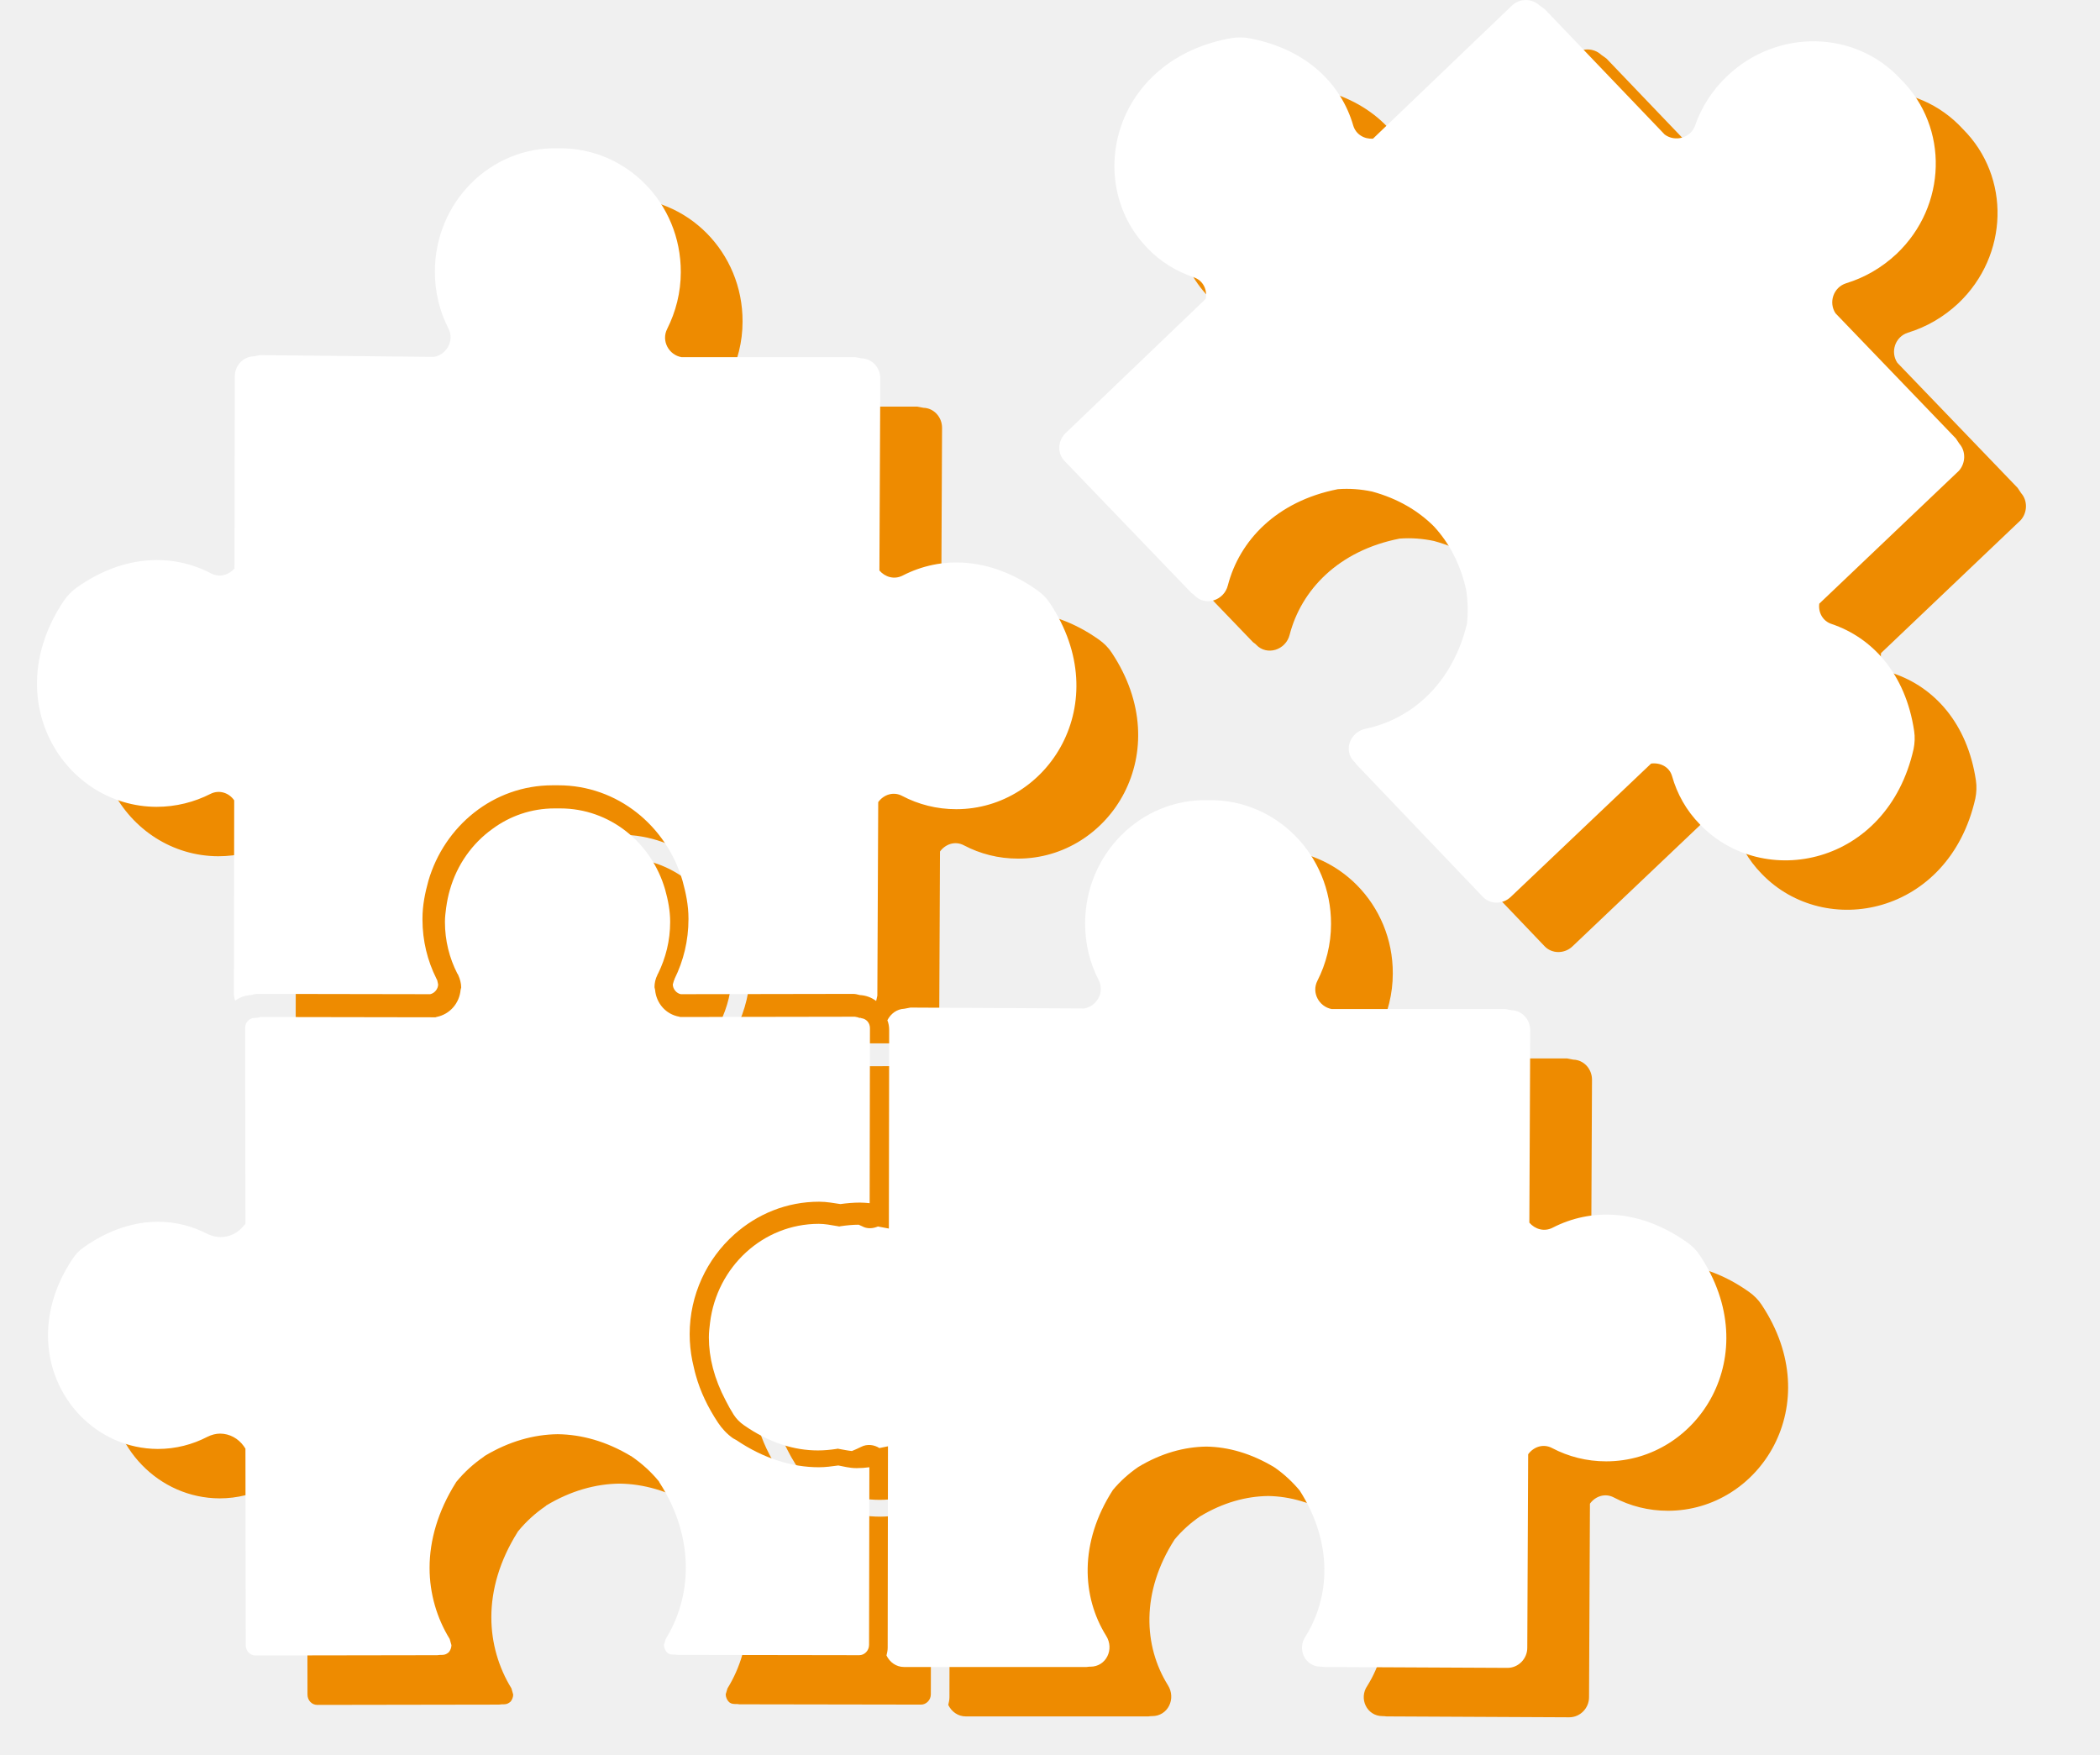
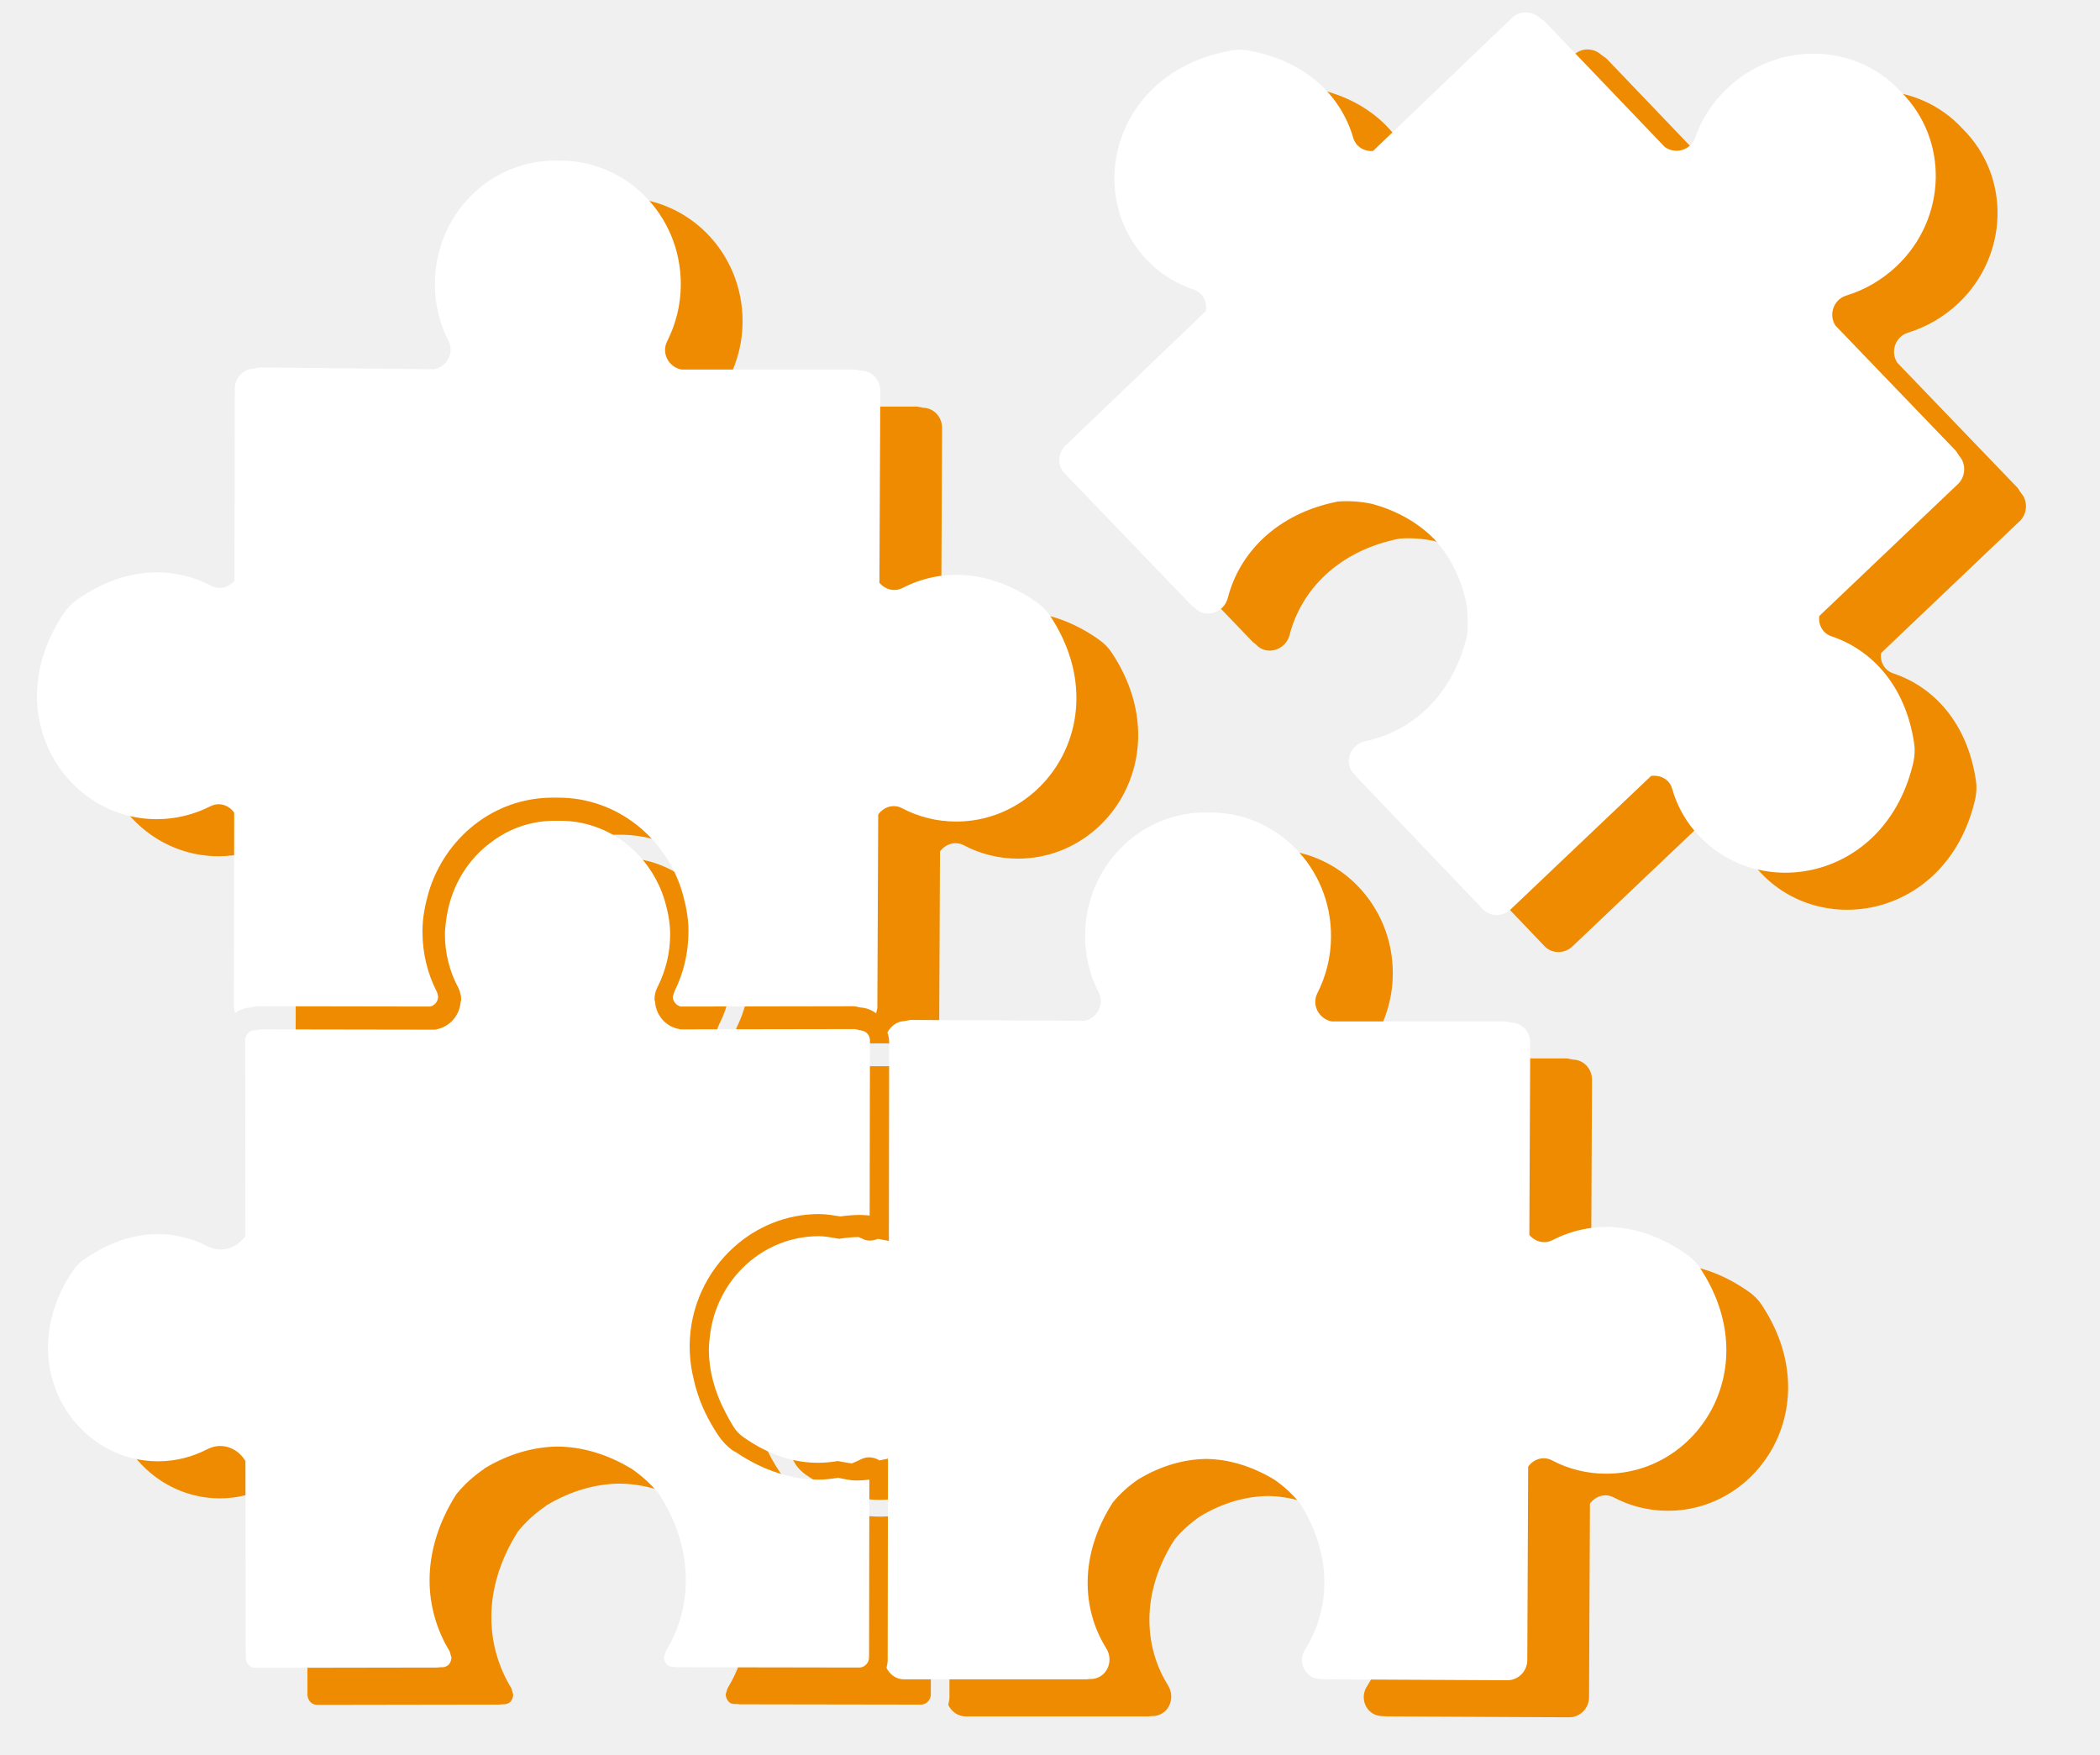
<svg xmlns="http://www.w3.org/2000/svg" width="170" height="142" viewBox="0 0 170 142" fill="none">
  <path d="M163.617 39.917L163.33 39.487L153.592 29.362C153.017 28.502 153.4 27.26 154.453 26.926C155.936 26.472 157.324 25.684 158.544 24.538C162.612 20.669 162.779 14.317 158.903 10.448C155.219 6.412 148.854 6.293 144.787 10.185C143.59 11.332 142.729 12.693 142.227 14.149C141.868 15.176 140.6 15.511 139.762 14.89L130.048 4.74L129.617 4.43C128.995 3.857 128.014 3.857 127.392 4.454L116.147 15.224C115.453 15.272 114.759 14.89 114.544 14.149C113.587 10.854 110.835 7.988 106.17 7.105C105.691 7.009 105.189 7.009 104.71 7.081C95.163 8.752 92.699 18.663 97.843 24.036C98.92 25.183 100.236 25.971 101.648 26.448C102.413 26.711 102.748 27.475 102.605 28.192L91.263 39.057C90.617 39.678 90.57 40.705 91.192 41.326L101.432 51.977L101.624 52.12L101.695 52.192C102.557 53.1 104.088 52.622 104.399 51.38C105.332 47.774 108.323 44.574 113.3 43.595C114.233 43.523 115.166 43.595 116.075 43.786C118.181 44.359 119.832 45.362 121.076 46.604C122.272 47.894 123.205 49.589 123.684 51.715C123.827 52.622 123.851 53.553 123.755 54.485C122.559 59.404 119.209 62.222 115.549 62.986C114.281 63.249 113.73 64.754 114.616 65.637L114.687 65.709L114.831 65.9L125.024 76.575C125.622 77.219 126.651 77.219 127.297 76.599L138.662 65.804C139.403 65.709 140.145 66.067 140.36 66.831C140.767 68.264 141.509 69.601 142.609 70.724C147.754 76.073 157.779 74.067 159.908 64.634C160.004 64.156 160.028 63.655 159.956 63.177C159.262 58.497 156.535 55.607 153.281 54.509C152.539 54.27 152.18 53.553 152.276 52.861L163.569 42.114C164.119 41.517 164.167 40.538 163.617 39.917Z" fill="#EE8B00" />
  <path d="M111.912 138.904H112.008L112.247 138.928L127.034 139C127.919 139 128.637 138.26 128.637 137.376L128.709 121.71C129.139 121.113 129.929 120.826 130.647 121.208C131.963 121.901 133.446 122.283 135.025 122.283C142.466 122.283 147.969 113.686 142.61 105.614C142.347 105.208 141.988 104.85 141.581 104.563C137.705 101.817 133.757 101.793 130.695 103.369C130.001 103.727 129.259 103.489 128.804 102.963L128.876 87.393C128.876 86.509 128.206 85.793 127.369 85.769L126.866 85.673H112.798C111.793 85.482 111.147 84.36 111.649 83.381C112.343 82.019 112.75 80.443 112.75 78.796C112.774 73.207 108.299 68.67 102.82 68.766C97.341 68.622 92.843 73.136 92.843 78.748C92.843 80.396 93.226 81.972 93.944 83.333C94.446 84.312 93.776 85.458 92.771 85.626L78.703 85.554L78.2 85.65C77.602 85.673 77.1 86.055 76.836 86.581C76.932 86.82 76.98 87.082 76.98 87.369L76.956 103.441L76.071 103.274C75.664 103.441 75.209 103.489 74.779 103.25L74.515 103.13C74.037 103.13 73.558 103.178 73.056 103.25L72.936 103.274L72.817 103.25C72.266 103.154 71.764 103.059 71.285 103.059C66.763 103.059 63.031 106.545 62.48 111.059C62.433 111.441 62.385 111.847 62.385 112.253C62.385 113.877 62.815 115.596 63.749 117.364C63.94 117.746 64.155 118.128 64.395 118.51C64.61 118.844 64.897 119.131 65.208 119.346C67.29 120.802 69.323 121.4 71.214 121.4C71.716 121.4 72.219 121.352 72.697 121.28L72.817 121.256L72.936 121.28C73.343 121.352 73.678 121.423 73.965 121.447C74.204 121.352 74.468 121.232 74.707 121.113C75.209 120.85 75.784 120.946 76.19 121.208L76.884 121.065L76.86 137.376C76.86 137.591 76.812 137.782 76.764 137.997C77.028 138.546 77.554 138.928 78.176 138.928H92.963L93.178 138.904H93.274C94.542 138.904 95.236 137.495 94.542 136.397C92.58 133.245 92.341 128.874 95.092 124.6C95.69 123.883 96.384 123.262 97.15 122.737C99.016 121.614 100.882 121.113 102.653 121.089C104.423 121.113 106.29 121.638 108.156 122.761C108.922 123.286 109.615 123.931 110.214 124.647C112.941 128.922 112.654 133.292 110.692 136.445C109.974 137.472 110.644 138.904 111.912 138.904Z" fill="#EE8B00" />
  <path d="M59.609 83.229L59.585 83.324L59.561 83.348L59.466 83.682C59.466 84.041 59.753 84.399 60.112 84.471L74.061 84.447C74.252 84.447 74.42 84.494 74.611 84.542C75.09 84.566 75.544 84.733 75.927 85.02L76.023 84.59L76.094 68.924C76.525 68.327 77.315 68.04 78.032 68.422C79.349 69.115 80.832 69.497 82.411 69.497C89.852 69.497 95.355 60.9 89.996 52.828C89.733 52.422 89.374 52.064 88.967 51.777C85.091 49.031 81.143 49.007 78.08 50.583C77.386 50.941 76.645 50.703 76.19 50.177L76.262 34.631C76.262 33.747 75.592 33.031 74.755 33.007L74.252 32.911H60.184C59.155 32.744 58.509 31.598 59.011 30.619C59.705 29.233 60.112 27.681 60.112 26.033C60.136 20.421 55.661 15.908 50.182 16.003C44.703 15.86 40.205 20.374 40.205 25.986C40.205 27.633 40.588 29.21 41.306 30.595C41.808 31.574 41.138 32.72 40.133 32.887L26.041 32.744L25.538 32.84C24.701 32.863 24.007 33.58 24.007 34.463L23.983 50.01C23.528 50.535 22.787 50.774 22.093 50.416C19.054 48.816 15.082 48.816 11.206 51.562C10.799 51.849 10.464 52.207 10.177 52.613C4.77 60.661 10.225 69.282 17.666 69.306C19.245 69.306 20.729 68.924 22.045 68.255C22.763 67.897 23.552 68.184 23.959 68.781L23.935 84.447C23.935 84.638 23.983 84.829 24.031 84.996C24.39 84.733 24.844 84.566 25.323 84.542C25.49 84.494 25.658 84.447 25.873 84.447L39.822 84.471C40.181 84.399 40.468 84.041 40.468 83.682L40.396 83.348L40.372 83.3L40.349 83.253L40.325 83.205C39.607 81.772 39.2 80.148 39.2 78.429V78.381V78.357C39.2 77.258 39.415 76.255 39.678 75.3C40.971 70.858 44.942 67.563 49.728 67.563H49.991H50.206C54.991 67.563 58.963 70.858 60.255 75.3C60.518 76.255 60.734 77.258 60.734 78.357V78.381C60.734 80.148 60.327 81.772 59.609 83.229Z" fill="#EE8B00" />
  <path d="M64.443 103.918C66.285 102.271 68.678 101.268 71.31 101.268V102.056V101.268C71.956 101.268 72.506 101.387 73.032 101.459C73.559 101.387 74.085 101.339 74.612 101.339C74.875 101.339 75.138 101.363 75.401 101.387L75.425 87.225C75.425 86.772 75.114 86.461 74.731 86.414L74.683 86.39H74.564L74.444 86.342L74.205 86.294L60.064 86.318L59.992 86.294C58.892 86.103 58.126 85.196 58.031 84.121L57.983 83.906C57.983 83.572 58.054 83.237 58.222 82.903L58.246 82.831L58.27 82.808C58.892 81.542 59.251 80.133 59.251 78.628V78.604C59.251 77.721 59.083 76.861 58.844 76.001C57.743 72.204 54.37 69.434 50.35 69.434H50.135H50.111H49.896C48.005 69.434 46.259 70.055 44.847 71.106C43.22 72.276 42 73.995 41.426 76.001C41.282 76.479 41.186 76.981 41.115 77.482C41.067 77.864 41.019 78.222 41.019 78.604V78.628C41.019 80.133 41.378 81.542 42.024 82.808L42.048 82.831L42.072 82.879L42.096 82.927C42.239 83.237 42.335 83.596 42.335 83.93L42.287 84.121C42.191 85.196 41.426 86.103 40.325 86.318L40.253 86.342L26.113 86.318L25.993 86.342L25.873 86.366L25.706 86.39H25.586C25.18 86.414 24.845 86.748 24.845 87.202L24.869 103.059L24.677 103.274C24.247 103.799 23.576 104.133 22.859 104.133C22.5 104.133 22.117 104.038 21.782 103.871C20.586 103.25 19.222 102.892 17.786 102.892C15.896 102.892 13.815 103.512 11.733 104.993C11.422 105.208 11.135 105.518 10.919 105.829C9.484 107.954 8.886 110.104 8.886 112.086C8.886 117.172 12.881 121.256 17.762 121.28H17.786C19.222 121.28 20.586 120.922 21.782 120.301C22.117 120.134 22.476 120.038 22.811 120.038C23.601 120.038 24.294 120.444 24.725 121.041L24.869 121.256L24.892 137.161C24.892 137.639 25.251 137.997 25.682 137.997L40.397 137.973L40.636 137.949H40.708H40.803C41.043 137.949 41.186 137.854 41.33 137.734C41.45 137.591 41.545 137.376 41.545 137.161L41.402 136.659C40.373 134.988 39.775 133.006 39.775 130.904C39.775 128.683 40.445 126.319 41.904 124.002L41.928 123.955L41.952 123.931C42.598 123.143 43.34 122.474 44.177 121.901L44.201 121.877L44.225 121.853C46.211 120.659 48.221 120.11 50.135 120.086H50.159C52.073 120.11 54.083 120.659 56.069 121.853H56.093L56.116 121.877C56.954 122.45 57.696 123.119 58.342 123.907L58.365 123.955L58.389 124.002C59.873 126.295 60.519 128.683 60.519 130.904C60.519 133.006 59.921 134.988 58.892 136.659L58.748 137.137C58.748 137.352 58.844 137.567 58.964 137.71C59.083 137.854 59.251 137.925 59.49 137.925H59.634H59.681L59.849 137.949L74.564 137.973C74.97 137.973 75.353 137.615 75.353 137.137L75.377 122.761C75.042 122.808 74.707 122.832 74.348 122.832C73.75 122.832 73.272 122.689 72.865 122.617C72.338 122.689 71.836 122.761 71.286 122.761C69.132 122.761 66.835 122.068 64.61 120.564L64.347 120.42C63.869 120.086 63.462 119.656 63.127 119.155C62.289 117.889 61.691 116.623 61.332 115.334C61.213 114.928 61.141 114.546 61.045 114.14C60.902 113.423 60.83 112.707 60.83 111.99C60.83 108.814 62.218 105.901 64.443 103.918Z" fill="#EE8B00" />
-   <path d="M158.617 35.917L158.33 35.487L148.592 25.362C148.017 24.502 148.4 23.26 149.453 22.926C150.936 22.472 152.324 21.684 153.544 20.538C157.612 16.669 157.779 10.317 153.903 6.448C150.219 2.412 143.854 2.293 139.787 6.185C138.59 7.332 137.729 8.693 137.227 10.149C136.868 11.176 135.6 11.511 134.762 10.89L125.048 0.74L124.617 0.43C123.995 -0.143 123.014 -0.143 122.392 0.454L111.147 11.224C110.453 11.272 109.759 10.89 109.544 10.149C108.587 6.854 105.835 3.988 101.17 3.105C100.691 3.009 100.189 3.009 99.71 3.081C90.163 4.752 87.699 14.663 92.843 20.036C93.92 21.183 95.236 21.971 96.647 22.448C97.413 22.711 97.748 23.475 97.605 24.192L86.263 35.057C85.617 35.678 85.57 36.705 86.192 37.326L96.432 47.977L96.624 48.12L96.695 48.192C97.557 49.1 99.088 48.622 99.399 47.38C100.332 43.774 103.323 40.574 108.3 39.595C109.233 39.523 110.166 39.595 111.075 39.786C113.181 40.359 114.832 41.362 116.076 42.604C117.272 43.894 118.205 45.589 118.684 47.715C118.827 48.622 118.851 49.553 118.755 50.485C117.559 55.404 114.209 58.222 110.549 58.986C109.281 59.249 108.73 60.754 109.616 61.637L109.687 61.709L109.831 61.9L120.024 72.575C120.622 73.219 121.651 73.219 122.297 72.599L133.662 61.804C134.403 61.709 135.145 62.067 135.36 62.831C135.767 64.264 136.509 65.601 137.609 66.724C142.754 72.073 152.779 70.067 154.908 60.634C155.004 60.157 155.028 59.655 154.956 59.177C154.262 54.497 151.535 51.607 148.281 50.509C147.539 50.27 147.18 49.553 147.276 48.861L158.569 38.114C159.119 37.517 159.167 36.538 158.617 35.917Z" fill="white" />
-   <path d="M106.912 134.904H107.008L107.247 134.928L122.034 135C122.919 135 123.637 134.26 123.637 133.376L123.709 117.71C124.139 117.113 124.929 116.826 125.647 117.208C126.963 117.901 128.446 118.283 130.025 118.283C137.466 118.283 142.969 109.686 137.61 101.614C137.347 101.208 136.988 100.85 136.581 100.563C132.705 97.817 128.757 97.793 125.695 99.369C125.001 99.728 124.259 99.489 123.804 98.963L123.876 83.393C123.876 82.509 123.206 81.793 122.369 81.769L121.866 81.673H107.798C106.793 81.482 106.147 80.36 106.649 79.381C107.343 78.019 107.75 76.443 107.75 74.796C107.774 69.207 103.299 64.67 97.82 64.766C92.341 64.622 87.843 69.136 87.843 74.748C87.843 76.396 88.226 77.972 88.944 79.333C89.446 80.312 88.776 81.458 87.771 81.626L73.703 81.554L73.2 81.65C72.602 81.673 72.1 82.055 71.836 82.581C71.932 82.82 71.98 83.082 71.98 83.369L71.956 99.441L71.071 99.274C70.664 99.441 70.209 99.489 69.779 99.25L69.515 99.13C69.037 99.13 68.558 99.178 68.056 99.25L67.936 99.274L67.817 99.25C67.266 99.154 66.764 99.059 66.285 99.059C61.763 99.059 58.031 102.545 57.48 107.059C57.433 107.441 57.385 107.847 57.385 108.253C57.385 109.877 57.815 111.596 58.749 113.364C58.94 113.746 59.155 114.128 59.395 114.51C59.61 114.844 59.897 115.131 60.208 115.346C62.29 116.802 64.323 117.4 66.214 117.4C66.716 117.4 67.219 117.352 67.697 117.28L67.817 117.256L67.936 117.28C68.343 117.352 68.678 117.423 68.965 117.447C69.204 117.352 69.468 117.232 69.707 117.113C70.209 116.85 70.784 116.946 71.19 117.208L71.884 117.065L71.86 133.376C71.86 133.591 71.812 133.782 71.764 133.997C72.028 134.546 72.554 134.928 73.176 134.928H87.963L88.178 134.904H88.274C89.542 134.904 90.236 133.495 89.542 132.397C87.58 129.245 87.341 124.874 90.092 120.6C90.69 119.883 91.384 119.262 92.15 118.737C94.016 117.614 95.882 117.113 97.653 117.089C99.423 117.113 101.29 117.638 103.156 118.761C103.922 119.286 104.615 119.931 105.214 120.647C107.941 124.922 107.654 129.292 105.692 132.445C104.974 133.472 105.644 134.904 106.912 134.904Z" fill="white" />
-   <path d="M54.609 79.229L54.585 79.324L54.561 79.348L54.466 79.682C54.466 80.041 54.753 80.399 55.112 80.471L69.061 80.447C69.252 80.447 69.42 80.494 69.611 80.542C70.09 80.566 70.544 80.733 70.927 81.02L71.023 80.59L71.094 64.924C71.525 64.327 72.315 64.04 73.032 64.422C74.349 65.115 75.832 65.497 77.411 65.497C84.852 65.497 90.355 56.9 84.996 48.828C84.733 48.422 84.374 48.064 83.967 47.777C80.091 45.031 76.143 45.007 73.08 46.583C72.386 46.941 71.645 46.703 71.19 46.177L71.262 30.631C71.262 29.747 70.592 29.031 69.755 29.007L69.252 28.911H55.184C54.155 28.744 53.509 27.598 54.011 26.619C54.705 25.233 55.112 23.681 55.112 22.033C55.136 16.421 50.661 11.908 45.182 12.003C39.703 11.86 35.205 16.374 35.205 21.986C35.205 23.633 35.588 25.21 36.306 26.595C36.808 27.574 36.138 28.72 35.133 28.887L21.041 28.744L20.538 28.84C19.701 28.863 19.007 29.58 19.007 30.463L18.983 46.01C18.528 46.535 17.787 46.774 17.093 46.416C14.054 44.816 10.082 44.816 6.206 47.562C5.799 47.849 5.464 48.207 5.177 48.613C-0.23 56.661 5.225 65.282 12.666 65.306C14.245 65.306 15.729 64.924 17.045 64.255C17.763 63.897 18.552 64.184 18.959 64.781L18.935 80.447C18.935 80.638 18.983 80.829 19.031 80.996C19.39 80.733 19.844 80.566 20.323 80.542C20.49 80.494 20.658 80.447 20.873 80.447L34.822 80.471C35.181 80.399 35.468 80.041 35.468 79.682L35.396 79.348L35.372 79.3L35.349 79.253L35.325 79.205C34.607 77.772 34.2 76.148 34.2 74.429V74.381V74.357C34.2 73.258 34.415 72.255 34.678 71.3C35.971 66.858 39.942 63.563 44.728 63.563H44.991H45.206C49.991 63.563 53.963 66.858 55.255 71.3C55.518 72.255 55.734 73.258 55.734 74.357V74.381C55.734 76.148 55.327 77.772 54.609 79.229Z" fill="white" />
-   <path d="M59.443 99.918C61.285 98.271 63.678 97.268 66.31 97.268V98.056V97.268C66.956 97.268 67.506 97.387 68.032 97.459C68.559 97.387 69.085 97.339 69.612 97.339C69.875 97.339 70.138 97.363 70.401 97.387L70.425 83.225C70.425 82.772 70.114 82.461 69.731 82.414L69.683 82.39H69.564L69.444 82.342L69.205 82.294L55.064 82.318L54.992 82.294C53.892 82.103 53.126 81.196 53.031 80.121L52.983 79.906C52.983 79.572 53.054 79.237 53.222 78.903L53.246 78.831L53.27 78.808C53.892 77.542 54.251 76.133 54.251 74.628V74.604C54.251 73.721 54.083 72.861 53.844 72.001C52.743 68.204 49.37 65.434 45.35 65.434H45.135H45.111H44.896C43.005 65.434 41.259 66.055 39.847 67.106C38.22 68.276 37 69.995 36.426 72.001C36.282 72.479 36.186 72.981 36.115 73.482C36.067 73.864 36.019 74.222 36.019 74.604V74.628C36.019 76.133 36.378 77.542 37.024 78.808L37.048 78.831L37.072 78.879L37.096 78.927C37.239 79.237 37.335 79.596 37.335 79.93L37.287 80.121C37.191 81.196 36.426 82.103 35.325 82.318L35.253 82.342L21.113 82.318L20.993 82.342L20.873 82.366L20.706 82.39H20.586C20.18 82.414 19.845 82.748 19.845 83.202L19.869 99.059L19.677 99.274C19.247 99.799 18.576 100.133 17.859 100.133C17.5 100.133 17.117 100.038 16.782 99.871C15.586 99.25 14.222 98.891 12.786 98.891C10.896 98.891 8.815 99.512 6.733 100.993C6.422 101.208 6.135 101.518 5.919 101.829C4.484 103.954 3.886 106.104 3.886 108.086C3.886 113.172 7.881 117.256 12.762 117.28H12.786C14.222 117.28 15.586 116.922 16.782 116.301C17.117 116.134 17.476 116.038 17.811 116.038C18.601 116.038 19.294 116.444 19.725 117.041L19.869 117.256L19.892 133.161C19.892 133.639 20.251 133.997 20.682 133.997L35.397 133.973L35.636 133.949H35.708H35.803C36.043 133.949 36.186 133.854 36.33 133.734C36.45 133.591 36.545 133.376 36.545 133.161L36.402 132.659C35.373 130.988 34.775 129.006 34.775 126.904C34.775 124.683 35.445 122.319 36.904 120.002L36.928 119.955L36.952 119.931C37.598 119.143 38.34 118.474 39.177 117.901L39.201 117.877L39.225 117.853C41.211 116.659 43.221 116.11 45.135 116.086H45.159C47.073 116.11 49.083 116.659 51.069 117.853H51.093L51.116 117.877C51.954 118.45 52.696 119.119 53.342 119.907L53.365 119.955L53.389 120.002C54.873 122.295 55.519 124.683 55.519 126.904C55.519 129.006 54.921 130.988 53.892 132.659L53.748 133.137C53.748 133.352 53.844 133.567 53.964 133.71C54.083 133.854 54.251 133.925 54.49 133.925H54.634H54.681L54.849 133.949L69.564 133.973C69.97 133.973 70.353 133.615 70.353 133.137L70.377 118.761C70.042 118.808 69.707 118.832 69.348 118.832C68.75 118.832 68.272 118.689 67.865 118.617C67.338 118.689 66.836 118.761 66.286 118.761C64.132 118.761 61.835 118.068 59.61 116.564L59.347 116.42C58.869 116.086 58.462 115.656 58.127 115.155C57.289 113.889 56.691 112.623 56.332 111.334C56.213 110.928 56.141 110.546 56.045 110.14C55.902 109.423 55.83 108.707 55.83 107.99C55.83 104.814 57.218 101.901 59.443 99.918Z" fill="white" />
+   <path d="M158.617 36.917L158.33 36.487L148.592 26.362C148.017 25.502 148.4 24.26 149.453 23.926C150.936 23.472 152.324 22.684 153.544 21.538C157.612 17.669 157.779 11.317 153.903 7.448C150.219 3.412 143.854 3.293 139.787 7.185C138.59 8.332 137.729 9.693 137.227 11.149C136.868 12.176 135.6 12.511 134.762 11.89L125.048 1.74L124.617 1.43C123.995 0.857 123.014 0.857 122.392 1.454L111.147 12.224C110.453 12.272 109.759 11.89 109.544 11.149C108.587 7.854 105.835 4.988 101.17 4.105C100.691 4.009 100.189 4.009 99.71 4.081C90.163 5.752 87.699 15.663 92.843 21.036C93.92 22.183 95.236 22.971 96.647 23.448C97.413 23.711 97.748 24.475 97.605 25.192L86.263 36.057C85.617 36.678 85.57 37.705 86.192 38.326L96.432 48.977L96.624 49.12L96.695 49.192C97.557 50.1 99.088 49.622 99.399 48.38C100.332 44.774 103.323 41.574 108.3 40.595C109.233 40.523 110.166 40.595 111.075 40.786C113.181 41.359 114.832 42.362 116.076 43.604C117.272 44.894 118.205 46.589 118.684 48.715C118.827 49.622 118.851 50.553 118.755 51.485C117.559 56.404 114.209 59.222 110.549 59.986C109.281 60.249 108.73 61.754 109.616 62.637L109.687 62.709L109.831 62.9L120.024 73.575C120.622 74.219 121.651 74.219 122.297 73.599L133.662 62.804C134.403 62.709 135.145 63.067 135.36 63.831C135.767 65.264 136.509 66.601 137.609 67.724C142.754 73.073 152.779 71.067 154.908 61.634C155.004 61.157 155.028 60.655 154.956 60.177C154.262 55.497 151.535 52.607 148.281 51.509C147.539 51.27 147.18 50.553 147.276 49.861L158.569 39.114C159.119 38.517 159.167 37.538 158.617 36.917Z" fill="white" />
+   <path d="M106.912 135.904H107.008L107.247 135.928L122.034 136C122.919 136 123.637 135.26 123.637 134.376L123.709 118.71C124.139 118.113 124.929 117.826 125.647 118.208C126.963 118.901 128.446 119.283 130.025 119.283C137.466 119.283 142.969 110.686 137.61 102.614C137.347 102.208 136.988 101.85 136.581 101.563C132.705 98.817 128.757 98.793 125.695 100.369C125.001 100.727 124.259 100.489 123.804 99.963L123.876 84.393C123.876 83.509 123.206 82.793 122.369 82.769L121.866 82.673H107.798C106.793 82.482 106.147 81.36 106.649 80.381C107.343 79.019 107.75 77.443 107.75 75.796C107.774 70.207 103.299 65.67 97.82 65.766C92.341 65.622 87.843 70.136 87.843 75.748C87.843 77.396 88.226 78.972 88.944 80.333C89.446 81.312 88.776 82.458 87.771 82.626L73.703 82.554L73.2 82.65C72.602 82.673 72.1 83.055 71.836 83.581C71.932 83.82 71.98 84.082 71.98 84.369L71.956 100.441L71.071 100.274C70.664 100.441 70.209 100.489 69.779 100.25L69.515 100.13C69.037 100.13 68.558 100.178 68.056 100.25L67.936 100.274L67.817 100.25C67.266 100.154 66.764 100.059 66.285 100.059C61.763 100.059 58.031 103.545 57.48 108.059C57.433 108.441 57.385 108.847 57.385 109.253C57.385 110.877 57.815 112.596 58.749 114.364C58.94 114.746 59.155 115.128 59.395 115.51C59.61 115.844 59.897 116.131 60.208 116.346C62.29 117.802 64.323 118.4 66.214 118.4C66.716 118.4 67.219 118.352 67.697 118.28L67.817 118.256L67.936 118.28C68.343 118.352 68.678 118.423 68.965 118.447C69.204 118.352 69.468 118.232 69.707 118.113C70.209 117.85 70.784 117.946 71.19 118.208L71.884 118.065L71.86 134.376C71.86 134.591 71.812 134.782 71.764 134.997C72.028 135.546 72.554 135.928 73.176 135.928H87.963L88.178 135.904H88.274C89.542 135.904 90.236 134.495 89.542 133.397C87.58 130.245 87.341 125.874 90.092 121.6C90.69 120.883 91.384 120.262 92.15 119.737C94.016 118.614 95.882 118.113 97.653 118.089C99.423 118.113 101.29 118.638 103.156 119.761C103.922 120.286 104.615 120.931 105.214 121.647C107.941 125.922 107.654 130.292 105.692 133.445C104.974 134.472 105.644 135.904 106.912 135.904Z" fill="white" />
+   <path d="M54.609 80.229L54.585 80.324L54.561 80.348L54.466 80.682C54.466 81.041 54.753 81.399 55.112 81.471L69.061 81.447C69.252 81.447 69.42 81.494 69.611 81.542C70.09 81.566 70.544 81.733 70.927 82.02L71.023 81.59L71.094 65.924C71.525 65.327 72.315 65.04 73.032 65.422C74.349 66.115 75.832 66.497 77.411 66.497C84.852 66.497 90.355 57.9 84.996 49.828C84.733 49.422 84.374 49.064 83.967 48.777C80.091 46.031 76.143 46.007 73.08 47.583C72.386 47.941 71.645 47.703 71.19 47.177L71.262 31.631C71.262 30.747 70.592 30.031 69.755 30.007L69.252 29.911H55.184C54.155 29.744 53.509 28.598 54.011 27.619C54.705 26.233 55.112 24.681 55.112 23.033C55.136 17.421 50.661 12.908 45.182 13.003C39.703 12.86 35.205 17.374 35.205 22.986C35.205 24.633 35.588 26.21 36.306 27.595C36.808 28.574 36.138 29.72 35.133 29.887L21.041 29.744L20.538 29.84C19.701 29.863 19.007 30.58 19.007 31.463L18.983 47.01C18.528 47.535 17.787 47.774 17.093 47.416C14.054 45.816 10.082 45.816 6.206 48.562C5.799 48.849 5.464 49.207 5.177 49.613C-0.23 57.661 5.225 66.282 12.666 66.306C14.245 66.306 15.729 65.924 17.045 65.255C17.763 64.897 18.552 65.184 18.959 65.781L18.935 81.447C18.935 81.638 18.983 81.829 19.031 81.996C19.39 81.733 19.844 81.566 20.323 81.542C20.49 81.494 20.658 81.447 20.873 81.447L34.822 81.471C35.181 81.399 35.468 81.041 35.468 80.682L35.396 80.348L35.372 80.3L35.349 80.253L35.325 80.205C34.607 78.772 34.2 77.148 34.2 75.429V75.381V75.357C34.2 74.258 34.415 73.255 34.678 72.3C35.971 67.858 39.942 64.563 44.728 64.563H44.991H45.206C49.991 64.563 53.963 67.858 55.255 72.3C55.518 73.255 55.734 74.258 55.734 75.357V75.381C55.734 77.148 55.327 78.772 54.609 80.229Z" fill="white" />
+   <path d="M59.443 100.918C61.285 99.271 63.678 98.268 66.31 98.268V99.056V98.268C66.956 98.268 67.506 98.387 68.032 98.459C68.559 98.387 69.085 98.339 69.612 98.339C69.875 98.339 70.138 98.363 70.401 98.387L70.425 84.225C70.425 83.772 70.114 83.461 69.731 83.414L69.683 83.39H69.564L69.444 83.342L69.205 83.294L55.064 83.318L54.992 83.294C53.892 83.103 53.126 82.196 53.031 81.121L52.983 80.906C52.983 80.572 53.054 80.237 53.222 79.903L53.246 79.831L53.27 79.808C53.892 78.542 54.251 77.133 54.251 75.628V75.604C54.251 74.721 54.083 73.861 53.844 73.001C52.743 69.204 49.37 66.434 45.35 66.434H45.135H45.111H44.896C43.005 66.434 41.259 67.055 39.847 68.106C38.22 69.276 37 70.995 36.426 73.001C36.282 73.479 36.186 73.981 36.115 74.482C36.067 74.864 36.019 75.222 36.019 75.604V75.628C36.019 77.133 36.378 78.542 37.024 79.808L37.048 79.831L37.072 79.879L37.096 79.927C37.239 80.237 37.335 80.596 37.335 80.93L37.287 81.121C37.191 82.196 36.426 83.103 35.325 83.318L35.253 83.342L21.113 83.318L20.993 83.342L20.873 83.366L20.706 83.39H20.586C20.18 83.414 19.845 83.748 19.845 84.202L19.869 100.059L19.677 100.274C19.247 100.799 18.576 101.133 17.859 101.133C17.5 101.133 17.117 101.038 16.782 100.871C15.586 100.25 14.222 99.891 12.786 99.891C10.896 99.891 8.815 100.512 6.733 101.993C6.422 102.208 6.135 102.518 5.919 102.829C4.484 104.954 3.886 107.104 3.886 109.086C3.886 114.172 7.881 118.256 12.762 118.28H12.786C14.222 118.28 15.586 117.922 16.782 117.301C17.117 117.134 17.476 117.038 17.811 117.038C18.601 117.038 19.294 117.444 19.725 118.041L19.869 118.256L19.892 134.161C19.892 134.639 20.251 134.997 20.682 134.997L35.397 134.973L35.636 134.949H35.708H35.803C36.043 134.949 36.186 134.854 36.33 134.734C36.45 134.591 36.545 134.376 36.545 134.161L36.402 133.659C35.373 131.988 34.775 130.006 34.775 127.904C34.775 125.683 35.445 123.319 36.904 121.002L36.928 120.955L36.952 120.931C37.598 120.143 38.34 119.474 39.177 118.901L39.201 118.877L39.225 118.853C41.211 117.659 43.221 117.11 45.135 117.086H45.159C47.073 117.11 49.083 117.659 51.069 118.853H51.093L51.116 118.877C51.954 119.45 52.696 120.119 53.342 120.907L53.365 120.955L53.389 121.002C54.873 123.295 55.519 125.683 55.519 127.904C55.519 130.006 54.921 131.988 53.892 133.659L53.748 134.137C53.748 134.352 53.844 134.567 53.964 134.71C54.083 134.854 54.251 134.925 54.49 134.925H54.634H54.681L54.849 134.949L69.564 134.973C69.97 134.973 70.353 134.615 70.353 134.137L70.377 119.761C70.042 119.808 69.707 119.832 69.348 119.832C68.75 119.832 68.272 119.689 67.865 119.617C67.338 119.689 66.836 119.761 66.286 119.761C64.132 119.761 61.835 119.068 59.61 117.564L59.347 117.42C58.869 117.086 58.462 116.656 58.127 116.155C57.289 114.889 56.691 113.623 56.332 112.334C56.213 111.928 56.141 111.546 56.045 111.14C55.902 110.423 55.83 109.707 55.83 108.99C55.83 105.814 57.218 102.901 59.443 100.918Z" fill="white" />
</svg>
